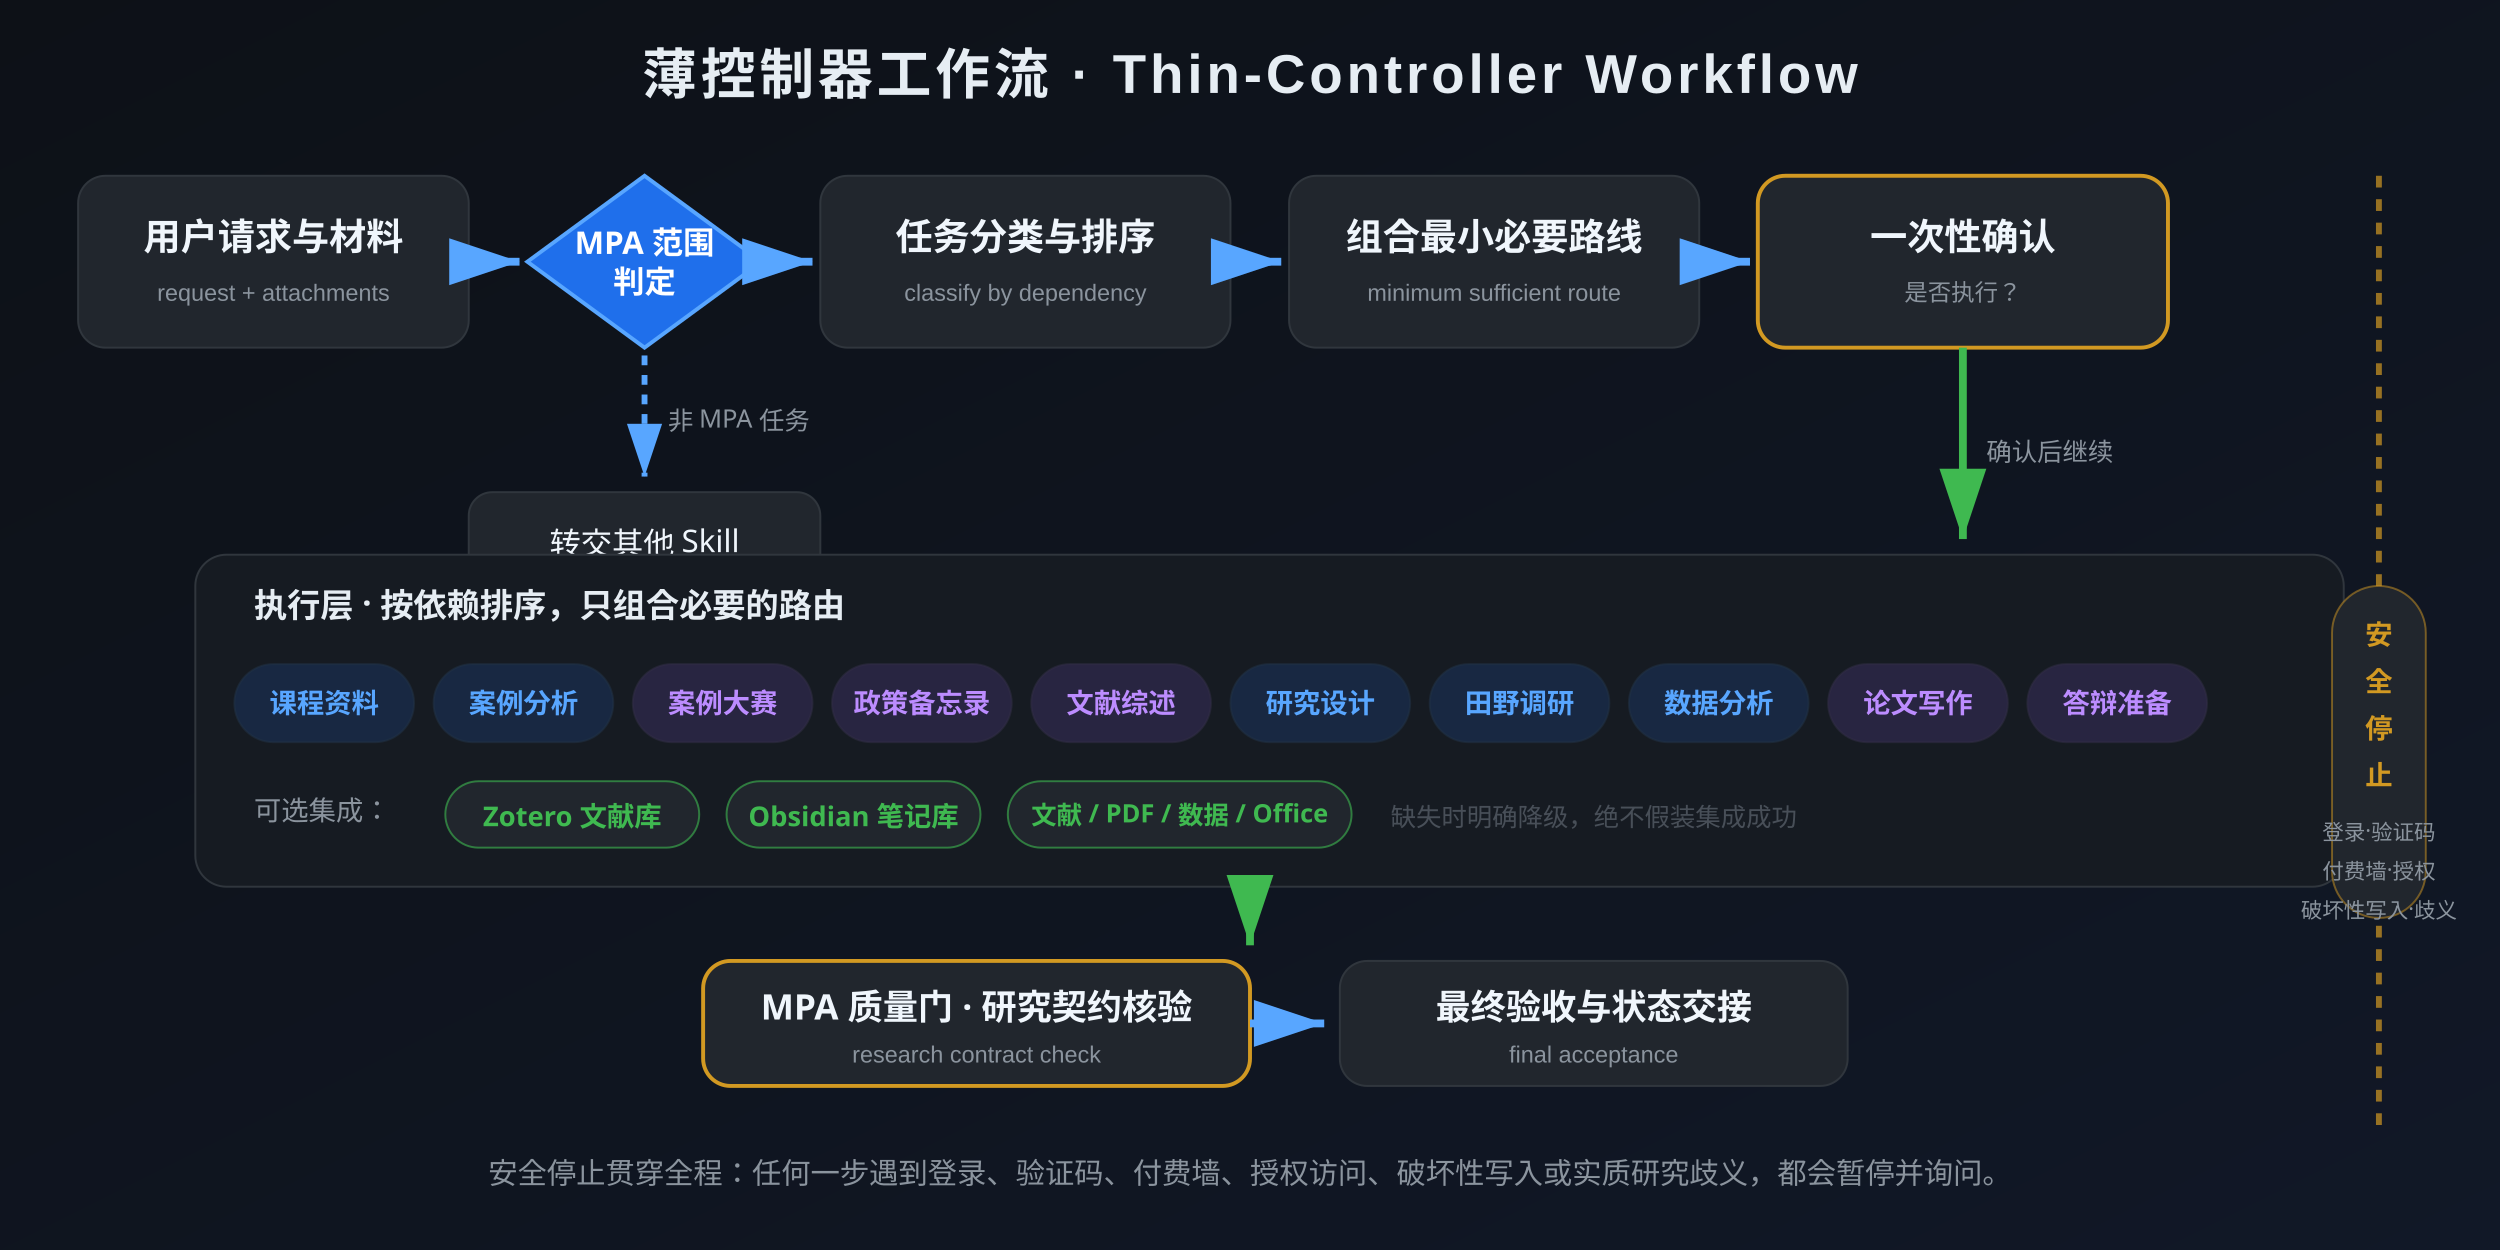
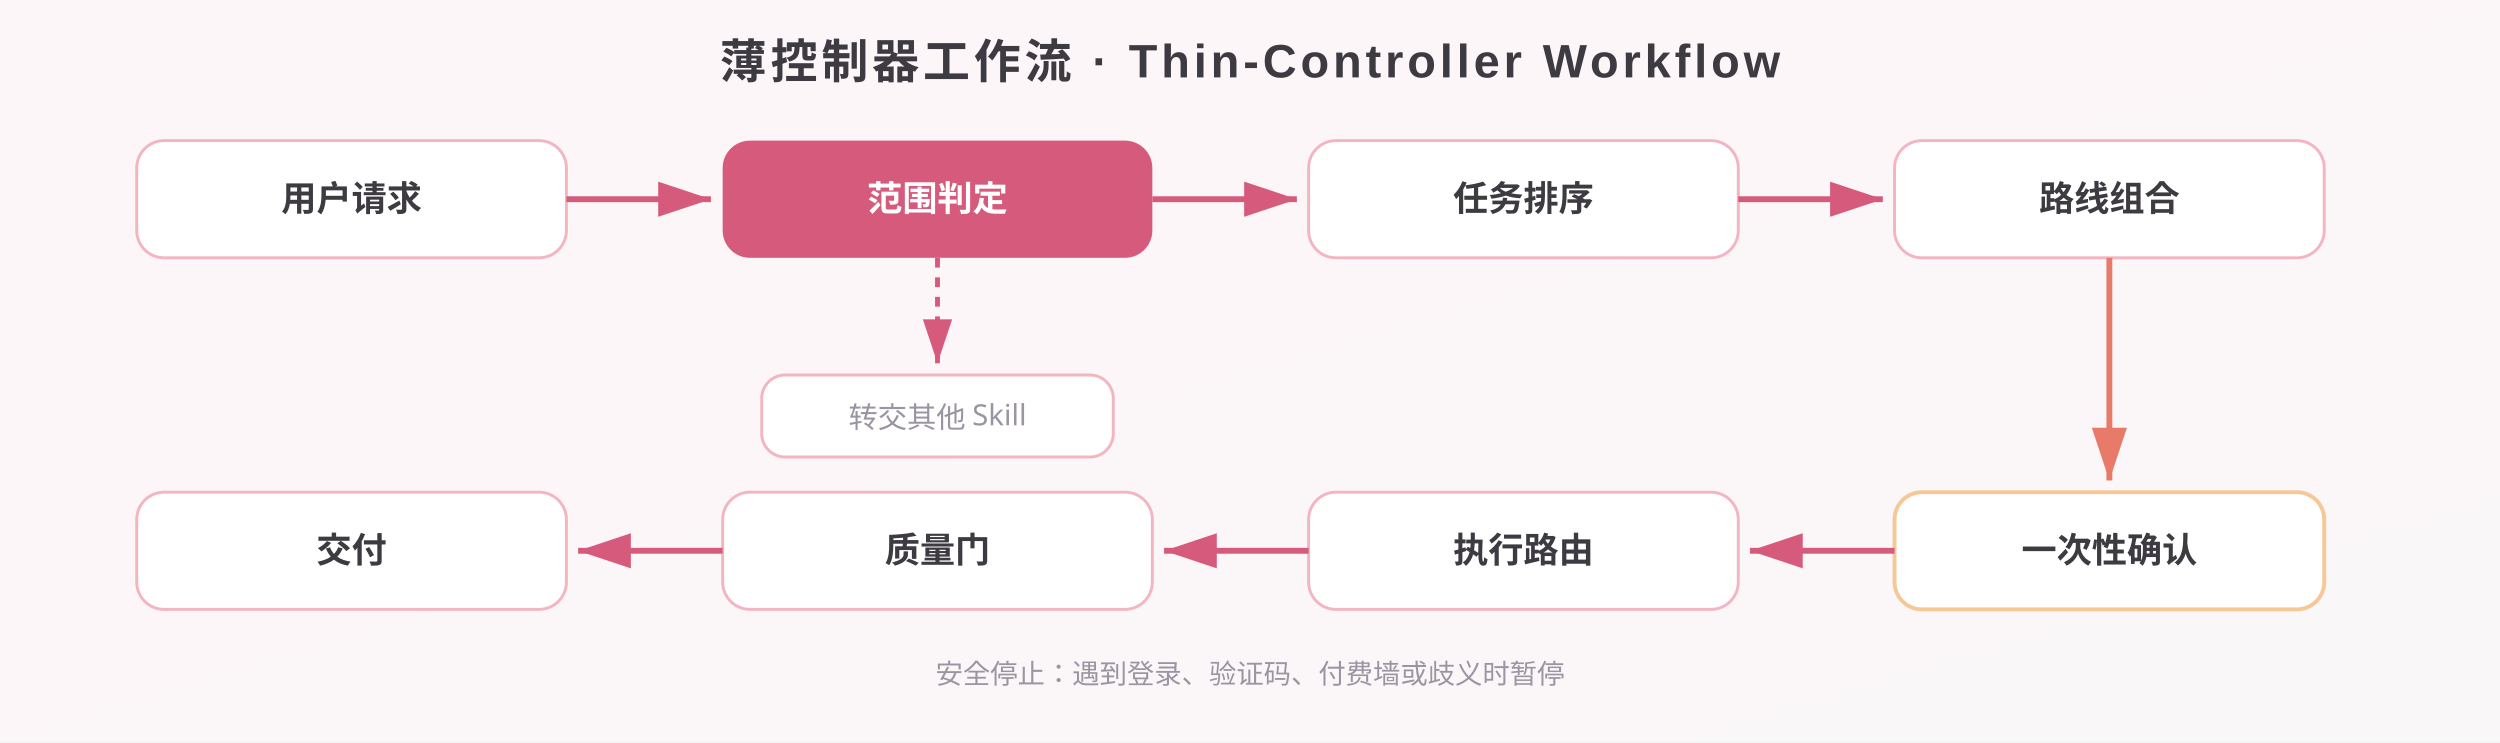
- <svg xmlns="http://www.w3.org/2000/svg" viewBox="0 0 1280 640" width="1280" height="640" role="img" aria-label="MPA Skill thin-controller workflow diagram">
+ <svg xmlns="http://www.w3.org/2000/svg" viewBox="0 0 1280 380" width="1280" height="380" role="img" aria-label="MPA Skill thin-controller workflow">
  <defs>
    <linearGradient id="bg" x1="0" y1="0" x2="1" y2="1">
-       <stop offset="0" stop-color="#0d1117" />
-       <stop offset="1" stop-color="#111827" />
+       <stop offset="0" stop-color="#FDF6F8" />
+       <stop offset="1" stop-color="#FAF7F8" />
    </linearGradient>
    <marker id="ar" markerWidth="10" markerHeight="10" refX="9" refY="3" orient="auto">
-       <path d="M0,0 L0,6 L9,3 z" fill="#58a6ff" />
+       <path d="M0,0 L0,6 L9,3 z" fill="#D65A7C" />
    </marker>
    <marker id="ag" markerWidth="10" markerHeight="10" refX="9" refY="3" orient="auto">
-       <path d="M0,0 L0,6 L9,3 z" fill="#3fb950" />
+       <path d="M0,0 L0,6 L9,3 z" fill="#E87A6A" />
    </marker>
  </defs>
-   <rect width="1280" height="640" fill="url(#bg)" />
-   <text x="640" y="48" text-anchor="middle" font-family="'Segoe UI', 'Helvetica Neue', Arial, sans-serif" font-size="28" font-weight="700" fill="#e6edf3" letter-spacing="2">薄控制器工作流 · Thin-Controller Workflow</text>
-   <rect x="40" y="90" width="200" height="88" rx="14" fill="#21262d" stroke="#30363d" />
-   <text x="140" y="128" text-anchor="middle" font-family="'Microsoft YaHei', 'PingFang SC', 'Segoe UI', sans-serif" font-size="19" font-weight="700" fill="#f0f6fc">用户请求与材料</text>
-   <text x="140" y="154" text-anchor="middle" font-family="'Segoe UI', Arial, sans-serif" font-size="12" fill="#8b949e">request + attachments</text>
-   <path d="M 330 90 L 390 134 L 330 178 L 270 134 Z" fill="#1f6feb" stroke="#58a6ff" stroke-width="2" />
-   <text x="330" y="130" text-anchor="middle" font-family="'Microsoft YaHei', 'PingFang SC', 'Segoe UI', sans-serif" font-size="16" font-weight="700" fill="#fff">MPA 范围</text>
-   <text x="330" y="150" text-anchor="middle" font-family="'Microsoft YaHei', 'PingFang SC', 'Segoe UI', sans-serif" font-size="16" font-weight="700" fill="#fff">判定</text>
-   <rect x="420" y="90" width="210" height="88" rx="14" fill="#21262d" stroke="#30363d" />
-   <text x="525" y="128" text-anchor="middle" font-family="'Microsoft YaHei', 'PingFang SC', 'Segoe UI', sans-serif" font-size="19" font-weight="700" fill="#f0f6fc">任务分类与排序</text>
-   <text x="525" y="154" text-anchor="middle" font-family="'Segoe UI', Arial, sans-serif" font-size="12" fill="#8b949e">classify by dependency</text>
-   <rect x="660" y="90" width="210" height="88" rx="14" fill="#21262d" stroke="#30363d" />
-   <text x="765" y="128" text-anchor="middle" font-family="'Microsoft YaHei', 'PingFang SC', 'Segoe UI', sans-serif" font-size="19" font-weight="700" fill="#f0f6fc">组合最小必要路线</text>
-   <text x="765" y="154" text-anchor="middle" font-family="'Segoe UI', Arial, sans-serif" font-size="12" fill="#8b949e">minimum sufficient route</text>
-   <rect x="900" y="90" width="210" height="88" rx="14" fill="#21262d" stroke="#d29922" stroke-width="2" />
-   <text x="1005" y="128" text-anchor="middle" font-family="'Microsoft YaHei', 'PingFang SC', 'Segoe UI', sans-serif" font-size="19" font-weight="700" fill="#f0f6fc">一次性确认</text>
-   <text x="1005" y="154" text-anchor="middle" font-family="'Segoe UI', Arial, sans-serif" font-size="12" fill="#8b949e">是否执行？</text>
-   <line x1="240" y1="134" x2="266" y2="134" stroke="#58a6ff" stroke-width="4" marker-end="url(#ar)" />
-   <line x1="390" y1="134" x2="416" y2="134" stroke="#58a6ff" stroke-width="4" marker-end="url(#ar)" />
-   <line x1="630" y1="134" x2="656" y2="134" stroke="#58a6ff" stroke-width="4" marker-end="url(#ar)" />
-   <line x1="870" y1="134" x2="896" y2="134" stroke="#58a6ff" stroke-width="4" marker-end="url(#ar)" />
-   <line x1="330" y1="182" x2="330" y2="244" stroke="#58a6ff" stroke-width="3" stroke-dasharray="5 5" marker-end="url(#ar)" />
-   <text x="342" y="220" font-family="'Microsoft YaHei', 'PingFang SC', 'Segoe UI', sans-serif" font-size="13" fill="#8b949e">非 MPA 任务</text>
-   <rect x="240" y="252" width="180" height="52" rx="12" fill="#21262d" stroke="#30363d" />
-   <text x="330" y="284" text-anchor="middle" font-family="'Microsoft YaHei', 'PingFang SC', 'Segoe UI', sans-serif" font-size="16" fill="#f0f6fc">转交其他 Skill</text>
-   <line x1="1005" y1="178" x2="1005" y2="276" stroke="#3fb950" stroke-width="4" marker-end="url(#ag)" />
-   <text x="1017" y="236" font-family="'Microsoft YaHei', 'PingFang SC', 'Segoe UI', sans-serif" font-size="13" fill="#8b949e">确认后继续</text>
-   <rect x="100" y="284" width="1100" height="170" rx="16" fill="#161b22" stroke="#30363d" />
-   <text x="130" y="316" font-family="'Microsoft YaHei', 'PingFang SC', 'Segoe UI', sans-serif" font-size="17" font-weight="700" fill="#e6edf3">执行层 · 按依赖排序，只组合必要的路由</text>
-   <g font-family="'Microsoft YaHei', 'PingFang SC', 'Segoe UI', sans-serif" font-size="14" font-weight="600" text-anchor="middle">
-     <rect x="120" y="340" width="92" height="40" rx="20" fill="#1f6feb" opacity="0.16" stroke="#58a6ff" stroke-opacity="0.55" />
-     <text x="166" y="365" fill="#58a6ff">课程资料</text>
-     <rect x="222" y="340" width="92" height="40" rx="20" fill="#1f6feb" opacity="0.16" stroke="#58a6ff" stroke-opacity="0.55" />
-     <text x="268" y="365" fill="#58a6ff">案例分析</text>
-     <rect x="324" y="340" width="92" height="40" rx="20" fill="#8957e5" opacity="0.16" stroke="#bc8cff" stroke-opacity="0.55" />
-     <text x="370" y="365" fill="#bc8cff">案例大赛</text>
-     <rect x="426" y="340" width="92" height="40" rx="20" fill="#8957e5" opacity="0.16" stroke="#bc8cff" stroke-opacity="0.55" />
-     <text x="472" y="365" fill="#bc8cff">政策备忘录</text>
-     <rect x="528" y="340" width="92" height="40" rx="20" fill="#8957e5" opacity="0.16" stroke="#bc8cff" stroke-opacity="0.55" />
-     <text x="574" y="365" fill="#bc8cff">文献综述</text>
-     <rect x="630" y="340" width="92" height="40" rx="20" fill="#1f6feb" opacity="0.16" stroke="#58a6ff" stroke-opacity="0.55" />
-     <text x="676" y="365" fill="#58a6ff">研究设计</text>
-     <rect x="732" y="340" width="92" height="40" rx="20" fill="#1f6feb" opacity="0.16" stroke="#58a6ff" stroke-opacity="0.55" />
-     <text x="778" y="365" fill="#58a6ff">田野调研</text>
-     <rect x="834" y="340" width="92" height="40" rx="20" fill="#1f6feb" opacity="0.16" stroke="#58a6ff" stroke-opacity="0.55" />
-     <text x="880" y="365" fill="#58a6ff">数据分析</text>
-     <rect x="936" y="340" width="92" height="40" rx="20" fill="#8957e5" opacity="0.16" stroke="#bc8cff" stroke-opacity="0.55" />
-     <text x="982" y="365" fill="#bc8cff">论文写作</text>
-     <rect x="1038" y="340" width="92" height="40" rx="20" fill="#8957e5" opacity="0.16" stroke="#bc8cff" stroke-opacity="0.55" />
-     <text x="1084" y="365" fill="#bc8cff">答辩准备</text>
-   </g>
-   <text x="130" y="420" font-family="'Microsoft YaHei', 'PingFang SC', 'Segoe UI', sans-serif" font-size="14" fill="#8b949e">可选集成：</text>
-   <g font-family="'Microsoft YaHei', 'PingFang SC', 'Segoe UI', sans-serif" font-size="14" font-weight="600">
-     <rect x="228" y="400" width="130" height="34" rx="17" fill="#21262d" stroke="#3fb950" stroke-opacity="0.6" />
-     <text x="293" y="423" text-anchor="middle" fill="#3fb950">Zotero 文献库</text>
-     <rect x="372" y="400" width="130" height="34" rx="17" fill="#21262d" stroke="#3fb950" stroke-opacity="0.6" />
-     <text x="437" y="423" text-anchor="middle" fill="#3fb950">Obsidian 笔记库</text>
-     <rect x="516" y="400" width="176" height="34" rx="17" fill="#21262d" stroke="#3fb950" stroke-opacity="0.6" />
-     <text x="604" y="422" text-anchor="middle" fill="#3fb950" font-size="13">文献 / PDF / 数据 / Office</text>
-   </g>
-   <text x="712" y="423" font-family="'Microsoft YaHei', 'PingFang SC', 'Segoe UI', sans-serif" font-size="13" fill="#484f58">缺失时明确降级，绝不假装集成成功</text>
-   <line x1="640" y1="454" x2="640" y2="484" stroke="#3fb950" stroke-width="4" marker-end="url(#ag)" />
-   <rect x="360" y="492" width="280" height="64" rx="14" fill="#21262d" stroke="#d29922" stroke-width="2" />
-   <text x="500" y="522" text-anchor="middle" font-family="'Microsoft YaHei', 'PingFang SC', 'Segoe UI', sans-serif" font-size="18" font-weight="700" fill="#f0f6fc">MPA 质量门 · 研究契约核验</text>
-   <text x="500" y="544" text-anchor="middle" font-family="'Segoe UI', Arial, sans-serif" font-size="12" fill="#8b949e">research contract check</text>
-   <line x1="640" y1="524" x2="678" y2="524" stroke="#58a6ff" stroke-width="4" marker-end="url(#ar)" />
-   <rect x="686" y="492" width="260" height="64" rx="14" fill="#21262d" stroke="#30363d" />
-   <text x="816" y="522" text-anchor="middle" font-family="'Microsoft YaHei', 'PingFang SC', 'Segoe UI', sans-serif" font-size="18" font-weight="700" fill="#f0f6fc">最终验收与状态交接</text>
-   <text x="816" y="544" text-anchor="middle" font-family="'Segoe UI', Arial, sans-serif" font-size="12" fill="#8b949e">final acceptance</text>
-   <line x1="1218" y1="90" x2="1218" y2="580" stroke="#d29922" stroke-width="3" stroke-dasharray="6 6" opacity="0.7" />
-   <rect x="1194" y="300" width="48" height="170" rx="24" fill="#21262d" stroke="#d29922" stroke-opacity="0.5" />
-   <text x="1218" y="330" text-anchor="middle" font-family="'Microsoft YaHei', 'PingFang SC', 'Segoe UI', sans-serif" font-size="14" font-weight="700" fill="#d29922">安</text>
-   <text x="1218" y="354" text-anchor="middle" font-family="'Microsoft YaHei', 'PingFang SC', 'Segoe UI', sans-serif" font-size="14" font-weight="700" fill="#d29922">全</text>
-   <text x="1218" y="378" text-anchor="middle" font-family="'Microsoft YaHei', 'PingFang SC', 'Segoe UI', sans-serif" font-size="14" font-weight="700" fill="#d29922">停</text>
-   <text x="1218" y="402" text-anchor="middle" font-family="'Microsoft YaHei', 'PingFang SC', 'Segoe UI', sans-serif" font-size="14" font-weight="700" fill="#d29922">止</text>
-   <text x="1218" y="430" text-anchor="middle" font-family="'Microsoft YaHei', 'PingFang SC', 'Segoe UI', sans-serif" font-size="11" fill="#8b949e">登录·验证码</text>
-   <text x="1218" y="450" text-anchor="middle" font-family="'Microsoft YaHei', 'PingFang SC', 'Segoe UI', sans-serif" font-size="11" fill="#8b949e">付费墙·授权</text>
-   <text x="1218" y="470" text-anchor="middle" font-family="'Microsoft YaHei', 'PingFang SC', 'Segoe UI', sans-serif" font-size="11" fill="#8b949e">破坏性写入·歧义</text>
-   <text x="640" y="606" text-anchor="middle" font-family="'Microsoft YaHei', 'PingFang SC', 'Segoe UI', sans-serif" font-size="15" fill="#8b949e">安全停止贯穿全程：任何一步遇到登录、验证码、付费墙、授权访问、破坏性写入或实质研究歧义，都会暂停并询问。</text>
+   <rect width="1280" height="380" fill="url(#bg)" />
+   <text x="640" y="40" text-anchor="middle" font-family="'Segoe UI', 'Helvetica Neue', Arial, sans-serif" font-size="24" font-weight="700" fill="#3D3A42" letter-spacing="2">薄控制器工作流 · Thin-Controller Workflow</text>
+   <rect x="70" y="72" width="220" height="60" rx="14" fill="#FFFFFF" stroke="#F2B5C1" stroke-width="1.5" />
+   <text x="180" y="108" text-anchor="middle" font-family="'Microsoft YaHei', 'PingFang SC', 'Segoe UI', sans-serif" font-size="18" font-weight="700" fill="#3D3A42">用户请求</text>
+   <rect x="370" y="72" width="220" height="60" rx="14" fill="#D65A7C" />
+   <text x="480" y="108" text-anchor="middle" font-family="'Microsoft YaHei', 'PingFang SC', 'Segoe UI', sans-serif" font-size="18" font-weight="700" fill="#FFFFFF">范围判定</text>
+   <rect x="670" y="72" width="220" height="60" rx="14" fill="#FFFFFF" stroke="#F2B5C1" stroke-width="1.5" />
+   <text x="780" y="108" text-anchor="middle" font-family="'Microsoft YaHei', 'PingFang SC', 'Segoe UI', sans-serif" font-size="18" font-weight="700" fill="#3D3A42">任务排序</text>
+   <rect x="970" y="72" width="220" height="60" rx="14" fill="#FFFFFF" stroke="#F2B5C1" stroke-width="1.5" />
+   <text x="1080" y="108" text-anchor="middle" font-family="'Microsoft YaHei', 'PingFang SC', 'Segoe UI', sans-serif" font-size="18" font-weight="700" fill="#3D3A42">路线组合</text>
+   <line x1="290" y1="102" x2="364" y2="102" stroke="#D65A7C" stroke-width="3" marker-end="url(#ar)" />
+   <line x1="590" y1="102" x2="664" y2="102" stroke="#D65A7C" stroke-width="3" marker-end="url(#ar)" />
+   <line x1="890" y1="102" x2="964" y2="102" stroke="#D65A7C" stroke-width="3" marker-end="url(#ar)" />
+   <line x1="480" y1="132" x2="480" y2="186" stroke="#D65A7C" stroke-width="2.5" stroke-dasharray="5 5" marker-end="url(#ar)" />
+   <rect x="390" y="192" width="180" height="42" rx="12" fill="#FFFFFF" stroke="#F2B5C1" stroke-width="1.5" />
+   <text x="480" y="219" text-anchor="middle" font-family="'Microsoft YaHei', 'PingFang SC', 'Segoe UI', sans-serif" font-size="15" fill="#9B95A3">转交其他 Skill</text>
+   <line x1="1080" y1="132" x2="1080" y2="246" stroke="#E87A6A" stroke-width="3" marker-end="url(#ag)" />
+   <rect x="970" y="252" width="220" height="60" rx="14" fill="#FFFFFF" stroke="#F5C896" stroke-width="2" />
+   <text x="1080" y="288" text-anchor="middle" font-family="'Microsoft YaHei', 'PingFang SC', 'Segoe UI', sans-serif" font-size="18" font-weight="700" fill="#3D3A42">一次性确认</text>
+   <rect x="670" y="252" width="220" height="60" rx="14" fill="#FFFFFF" stroke="#F2B5C1" stroke-width="1.5" />
+   <text x="780" y="288" text-anchor="middle" font-family="'Microsoft YaHei', 'PingFang SC', 'Segoe UI', sans-serif" font-size="18" font-weight="700" fill="#3D3A42">执行路由</text>
+   <rect x="370" y="252" width="220" height="60" rx="14" fill="#FFFFFF" stroke="#F2B5C1" stroke-width="1.5" />
+   <text x="480" y="288" text-anchor="middle" font-family="'Microsoft YaHei', 'PingFang SC', 'Segoe UI', sans-serif" font-size="18" font-weight="700" fill="#3D3A42">质量门</text>
+   <rect x="70" y="252" width="220" height="60" rx="14" fill="#FFFFFF" stroke="#F2B5C1" stroke-width="1.5" />
+   <text x="180" y="288" text-anchor="middle" font-family="'Microsoft YaHei', 'PingFang SC', 'Segoe UI', sans-serif" font-size="18" font-weight="700" fill="#3D3A42">交付</text>
+   <line x1="970" y1="282" x2="896" y2="282" stroke="#D65A7C" stroke-width="3" marker-end="url(#ar)" />
+   <line x1="670" y1="282" x2="596" y2="282" stroke="#D65A7C" stroke-width="3" marker-end="url(#ar)" />
+   <line x1="370" y1="282" x2="296" y2="282" stroke="#D65A7C" stroke-width="3" marker-end="url(#ar)" />
+   <text x="640" y="350" text-anchor="middle" font-family="'Microsoft YaHei', 'PingFang SC', 'Segoe UI', sans-serif" font-size="14" fill="#9B95A3">安全停止：遇到登录、验证码、付费墙或歧义时暂停</text>
</svg>
